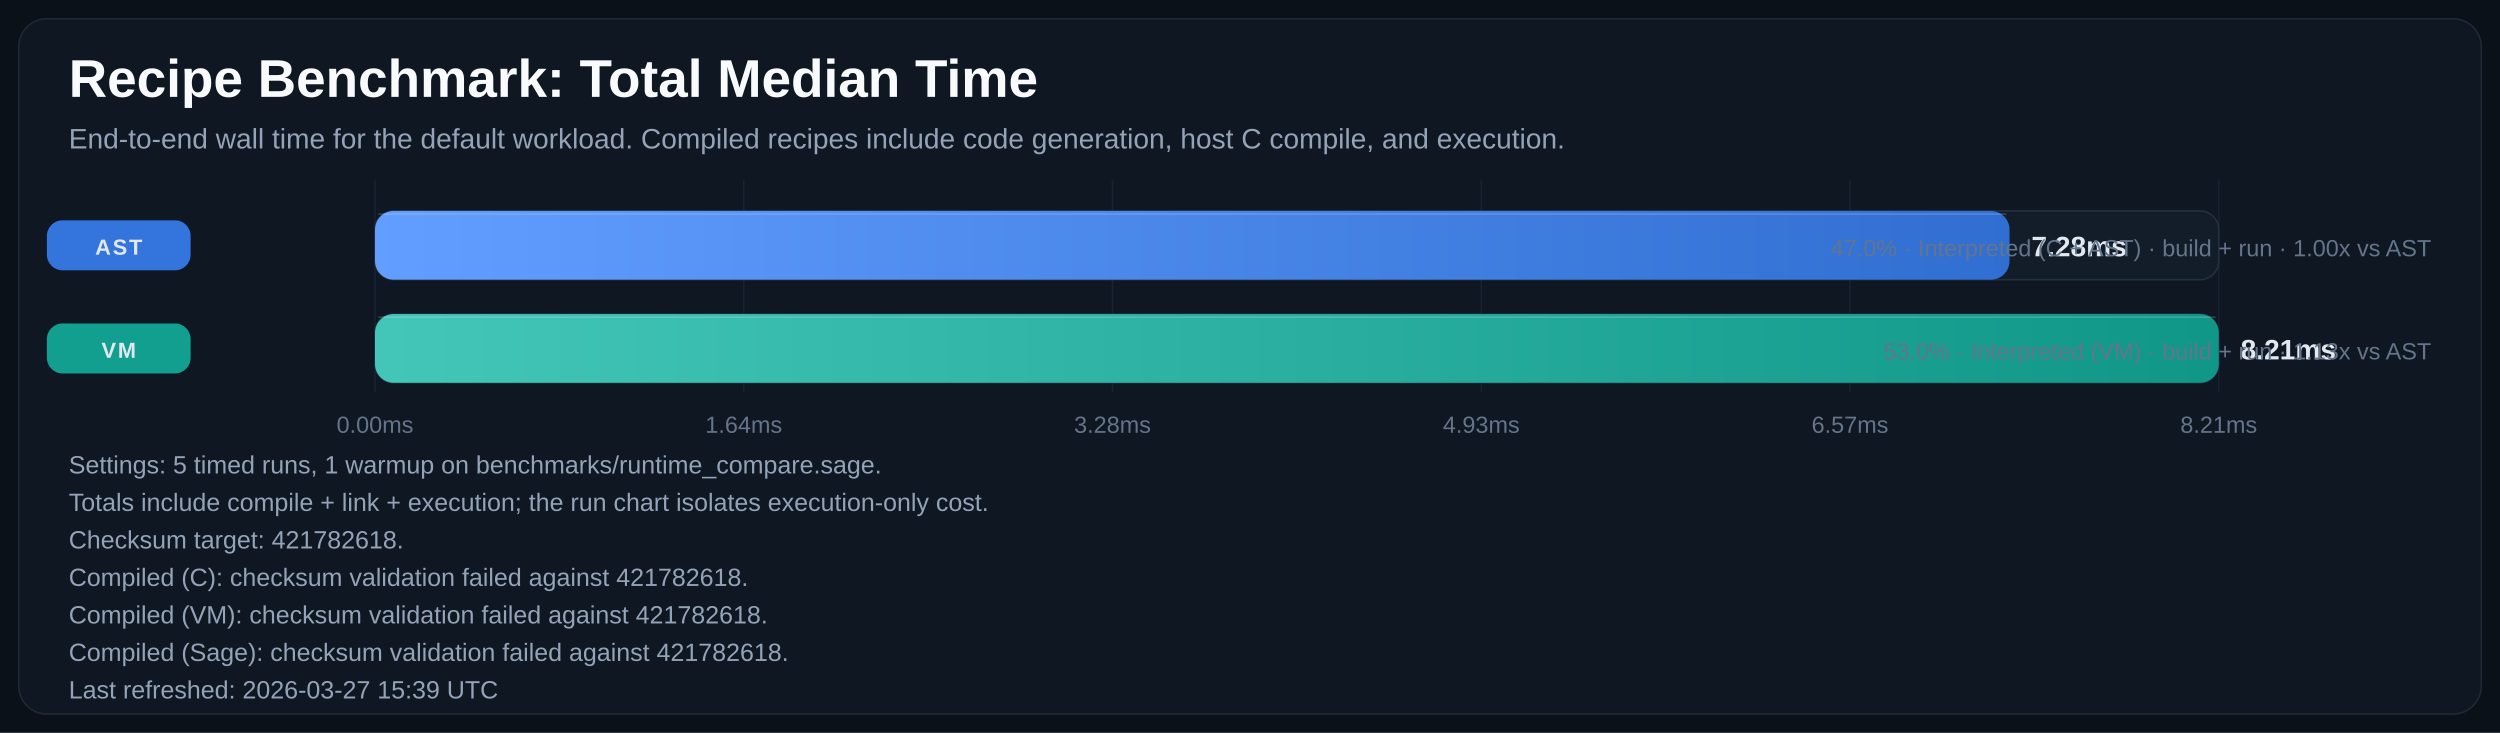
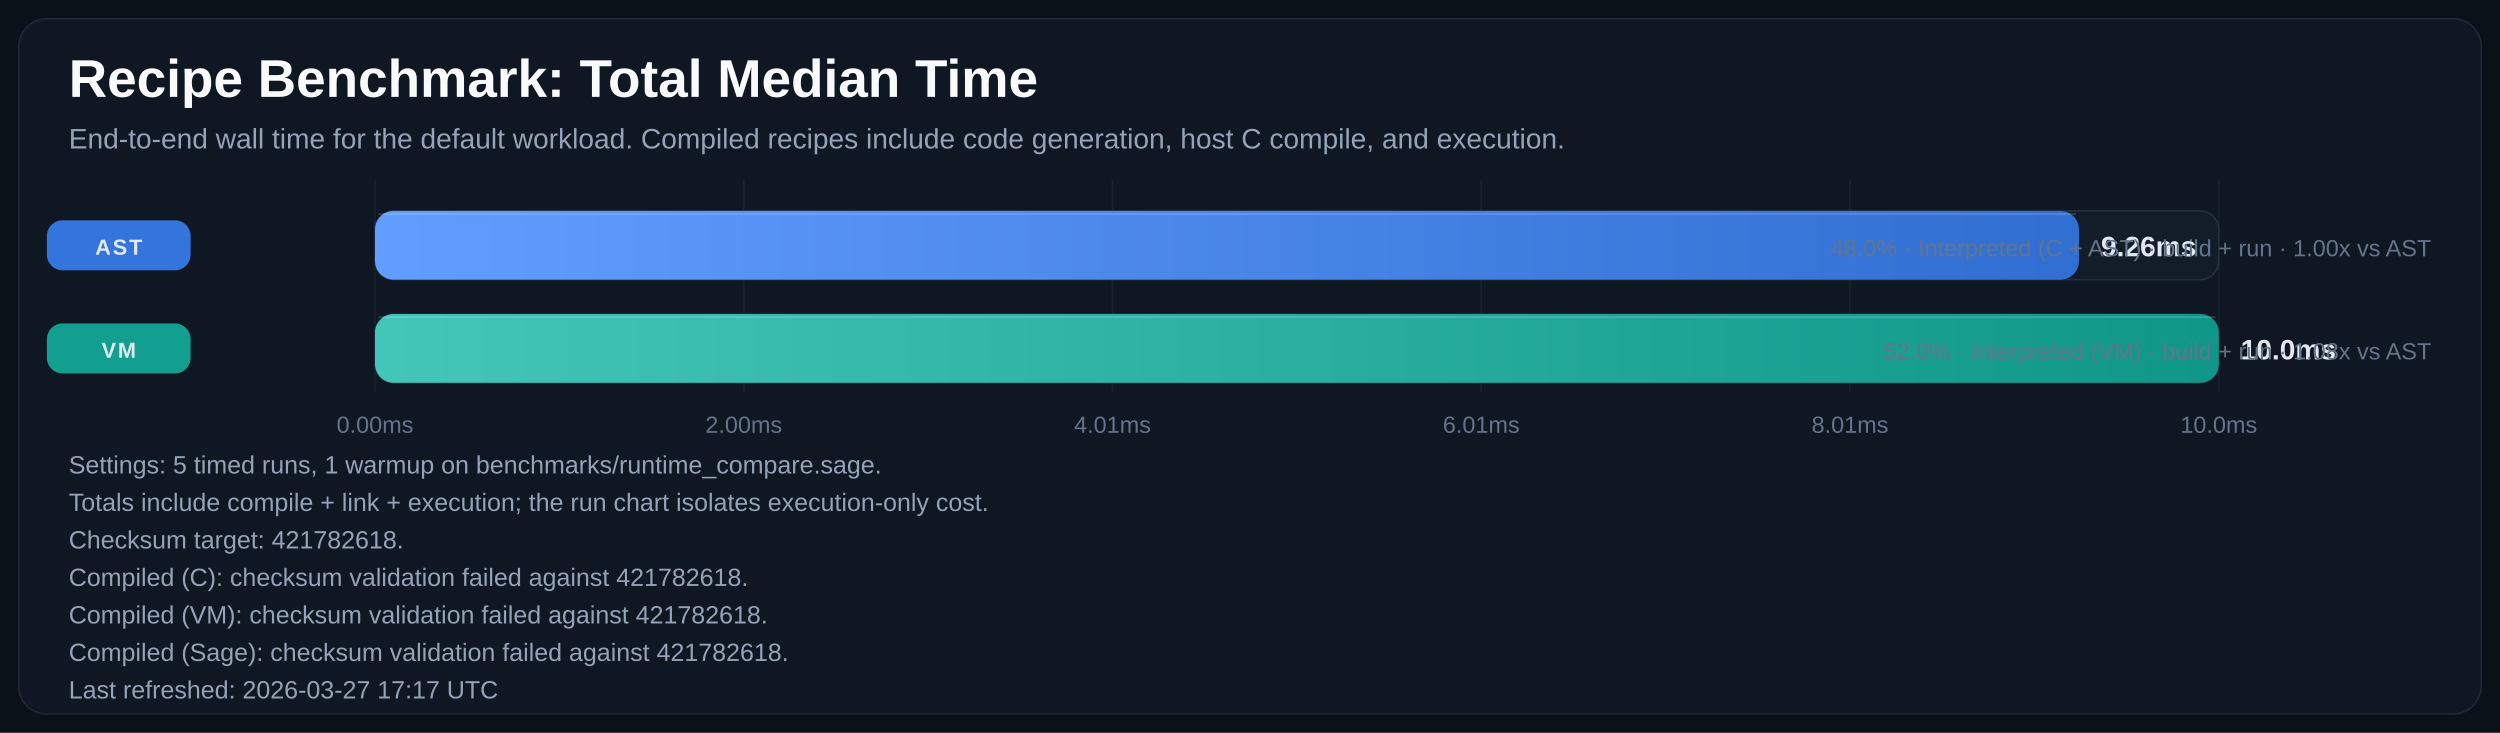
<svg xmlns="http://www.w3.org/2000/svg" width="1600" height="469" viewBox="0 0 1600 469" role="img" aria-labelledby="title desc">
  <defs>
    <linearGradient id="bar-gradient-0" x1="0%" y1="0%" x2="100%" y2="0%">
      <stop offset="0%" stop-color="#619EFF" />
      <stop offset="100%" stop-color="#306ED1" />
    </linearGradient>
    <linearGradient id="bar-gradient-1" x1="0%" y1="0%" x2="100%" y2="0%">
      <stop offset="0%" stop-color="#43C6B8" />
      <stop offset="100%" stop-color="#109788" />
    </linearGradient>
  </defs>
  <rect width="100%" height="100%" fill="#0B1118" />
  <rect x="12" y="12" width="1576" height="445" rx="18" fill="#0F1722" stroke="#1F2937" />
  <text x="44" y="62" fill="#F8FAFC" font-size="34" font-family="Segoe UI, Arial, sans-serif" font-weight="700">Recipe Benchmark: Total Median Time</text>
  <text x="44" y="95" fill="#94A3B8" font-size="18" font-family="Segoe UI, Arial, sans-serif">End-to-end wall time for the default workload. Compiled recipes include code generation, host C compile, and execution.</text>
  <line x1="240.0" y1="115" x2="240.0" y2="251" stroke="#182231" stroke-width="1" />
  <text x="240.0" y="277" text-anchor="middle" fill="#64748B" font-size="15" font-family="Segoe UI, Arial, sans-serif">0.00ms</text>
  <line x1="476.0" y1="115" x2="476.0" y2="251" stroke="#182231" stroke-width="1" />
-   <text x="476.0" y="277" text-anchor="middle" fill="#64748B" font-size="15" font-family="Segoe UI, Arial, sans-serif">1.64ms</text>
+   <text x="476.0" y="277" text-anchor="middle" fill="#64748B" font-size="15" font-family="Segoe UI, Arial, sans-serif">2.00ms</text>
  <line x1="712.0" y1="115" x2="712.0" y2="251" stroke="#182231" stroke-width="1" />
-   <text x="712.0" y="277" text-anchor="middle" fill="#64748B" font-size="15" font-family="Segoe UI, Arial, sans-serif">3.28ms</text>
+   <text x="712.0" y="277" text-anchor="middle" fill="#64748B" font-size="15" font-family="Segoe UI, Arial, sans-serif">4.01ms</text>
  <line x1="948.0" y1="115" x2="948.0" y2="251" stroke="#182231" stroke-width="1" />
-   <text x="948.0" y="277" text-anchor="middle" fill="#64748B" font-size="15" font-family="Segoe UI, Arial, sans-serif">4.93ms</text>
+   <text x="948.0" y="277" text-anchor="middle" fill="#64748B" font-size="15" font-family="Segoe UI, Arial, sans-serif">6.01ms</text>
  <line x1="1184.0" y1="115" x2="1184.0" y2="251" stroke="#182231" stroke-width="1" />
-   <text x="1184.0" y="277" text-anchor="middle" fill="#64748B" font-size="15" font-family="Segoe UI, Arial, sans-serif">6.57ms</text>
+   <text x="1184.0" y="277" text-anchor="middle" fill="#64748B" font-size="15" font-family="Segoe UI, Arial, sans-serif">8.01ms</text>
  <line x1="1420.0" y1="115" x2="1420.0" y2="251" stroke="#182231" stroke-width="1" />
-   <text x="1420.0" y="277" text-anchor="middle" fill="#64748B" font-size="15" font-family="Segoe UI, Arial, sans-serif">8.21ms</text>
+   <text x="1420.0" y="277" text-anchor="middle" fill="#64748B" font-size="15" font-family="Segoe UI, Arial, sans-serif">10.0ms</text>
  <rect x="30" y="141.0" width="92" height="32" rx="10" fill="#3479E6" opacity="0.95" />
  <text x="76.0" y="163.0" text-anchor="middle" fill="#E2E8F0" font-size="14" font-family="Segoe UI, Arial, sans-serif" font-weight="700" letter-spacing="1.1">AST</text>
  <rect x="240" y="135" width="1180" height="44" rx="12" fill="#131D2A" stroke="#233041" />
-   <rect x="240" y="135" width="1046.1" height="44" rx="12" fill="url(#bar-gradient-0)" />
-   <line x1="242.0" y1="137.0" x2="1284.1" y2="137.0" stroke="#F8FAFC" stroke-opacity="0.18" />
-   <text x="1300.1" y="164.0" fill="#E2E8F0" font-size="18" font-family="Segoe UI, Arial, sans-serif" font-weight="700">7.28ms</text>
-   <text x="1556" y="164.0" text-anchor="end" fill="#64748B" font-size="15" font-family="Segoe UI, Arial, sans-serif">47.0% · Interpreted (C + AST) · build + run · 1.00x vs AST</text>
+   <rect x="240" y="135" width="1090.6" height="44" rx="12" fill="url(#bar-gradient-0)" />
+   <line x1="242.0" y1="137.0" x2="1328.6" y2="137.0" stroke="#F8FAFC" stroke-opacity="0.18" />
+   <text x="1344.6" y="164.0" fill="#E2E8F0" font-size="18" font-family="Segoe UI, Arial, sans-serif" font-weight="700">9.26ms</text>
+   <text x="1556" y="164.0" text-anchor="end" fill="#64748B" font-size="15" font-family="Segoe UI, Arial, sans-serif">48.0% · Interpreted (C + AST) · build + run · 1.00x vs AST</text>
  <rect x="30" y="207.0" width="92" height="32" rx="10" fill="#12A695" opacity="0.95" />
  <text x="76.0" y="229.0" text-anchor="middle" fill="#E2E8F0" font-size="14" font-family="Segoe UI, Arial, sans-serif" font-weight="700" letter-spacing="1.1">VM</text>
  <rect x="240" y="201" width="1180" height="44" rx="12" fill="#131D2A" stroke="#233041" />
  <rect x="240" y="201" width="1180.0" height="44" rx="12" fill="url(#bar-gradient-1)" />
  <line x1="242.0" y1="203.0" x2="1418.0" y2="203.0" stroke="#F8FAFC" stroke-opacity="0.18" />
-   <text x="1434.0" y="230.0" fill="#E2E8F0" font-size="18" font-family="Segoe UI, Arial, sans-serif" font-weight="700">8.21ms</text>
-   <text x="1556" y="230.0" text-anchor="end" fill="#64748B" font-size="15" font-family="Segoe UI, Arial, sans-serif">53.0% · Interpreted (VM) · build + run · 1.13x vs AST</text>
+   <text x="1434.0" y="230.0" fill="#E2E8F0" font-size="18" font-family="Segoe UI, Arial, sans-serif" font-weight="700">10.0ms</text>
+   <text x="1556" y="230.0" text-anchor="end" fill="#64748B" font-size="15" font-family="Segoe UI, Arial, sans-serif">52.0% · Interpreted (VM) · build + run · 1.08x vs AST</text>
  <text x="44" y="303" fill="#94A3B8" font-size="16" font-family="Segoe UI, Arial, sans-serif">Settings: 5 timed runs, 1 warmup on benchmarks/runtime_compare.sage.</text>
  <text x="44" y="327" fill="#94A3B8" font-size="16" font-family="Segoe UI, Arial, sans-serif">Totals include compile + link + execution; the run chart isolates execution-only cost.</text>
  <text x="44" y="351" fill="#94A3B8" font-size="16" font-family="Segoe UI, Arial, sans-serif">Checksum target: 421782618.</text>
  <text x="44" y="375" fill="#94A3B8" font-size="16" font-family="Segoe UI, Arial, sans-serif">Compiled (C): checksum validation failed against 421782618.</text>
  <text x="44" y="399" fill="#94A3B8" font-size="16" font-family="Segoe UI, Arial, sans-serif">Compiled (VM): checksum validation failed against 421782618.</text>
  <text x="44" y="423" fill="#94A3B8" font-size="16" font-family="Segoe UI, Arial, sans-serif">Compiled (Sage): checksum validation failed against 421782618.</text>
-   <text x="44" y="447" fill="#94A3B8" font-size="16" font-family="Segoe UI, Arial, sans-serif">Last refreshed: 2026-03-27 15:39 UTC</text>
+   <text x="44" y="447" fill="#94A3B8" font-size="16" font-family="Segoe UI, Arial, sans-serif">Last refreshed: 2026-03-27 17:17 UTC</text>
</svg>
